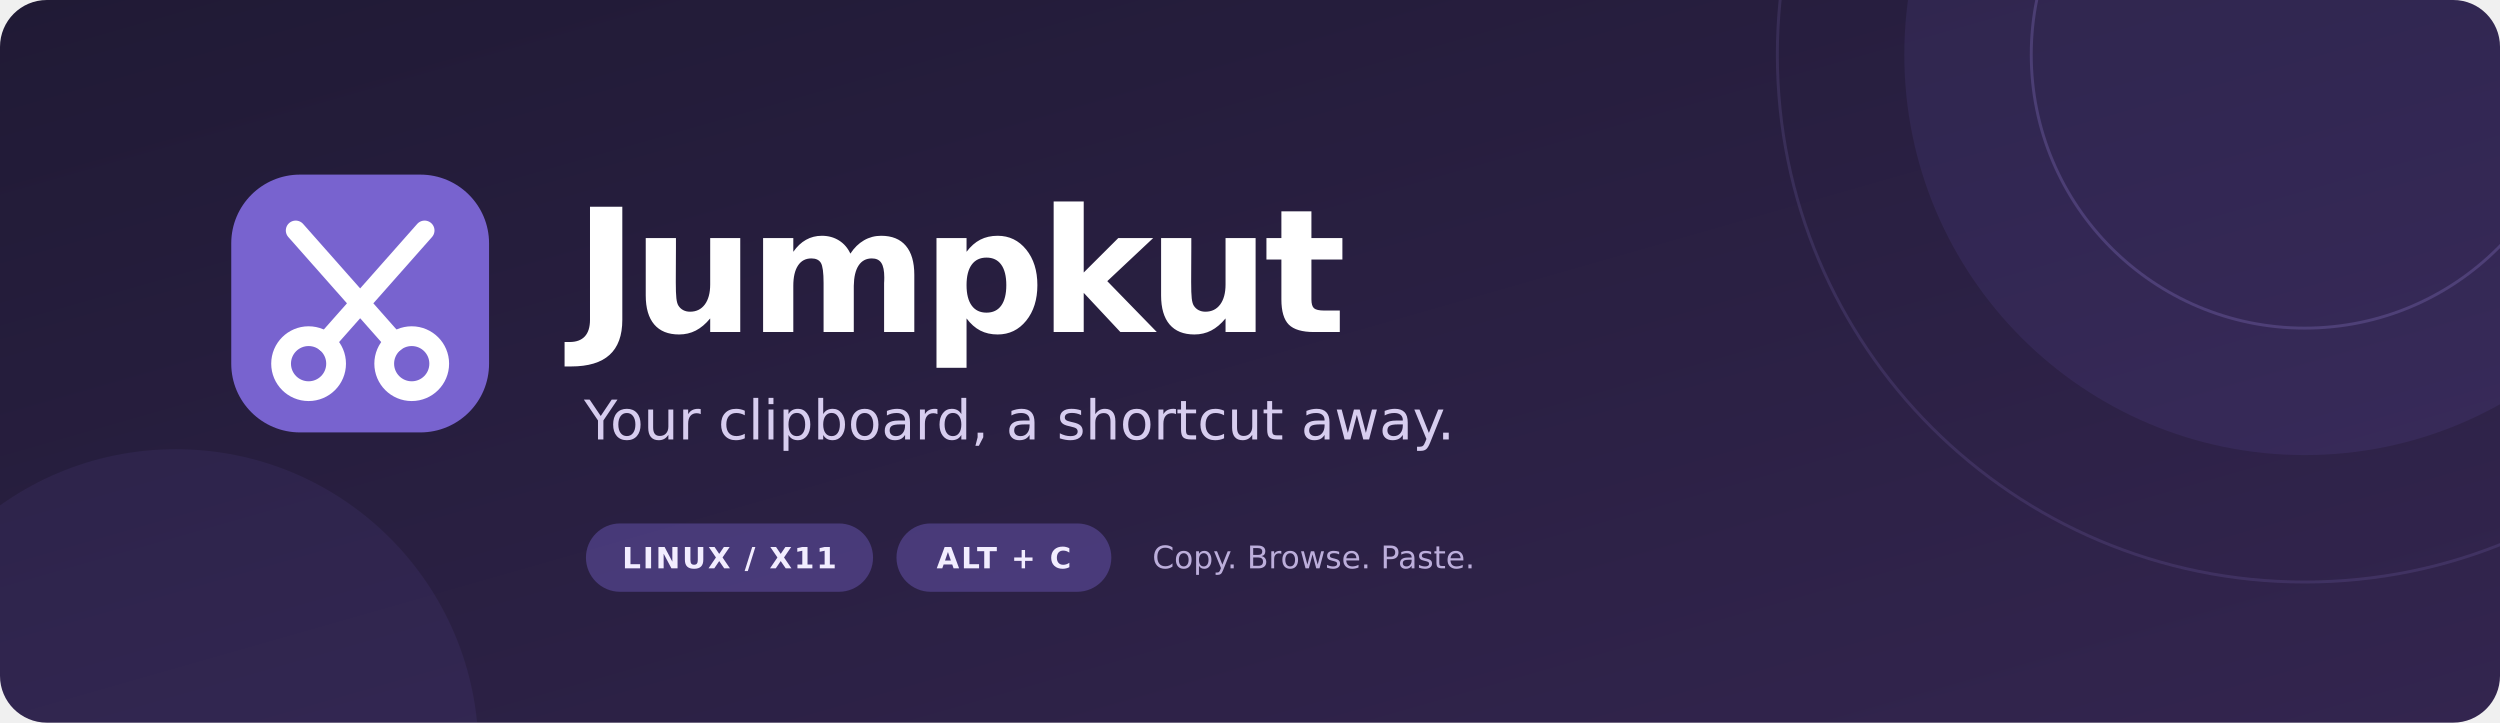
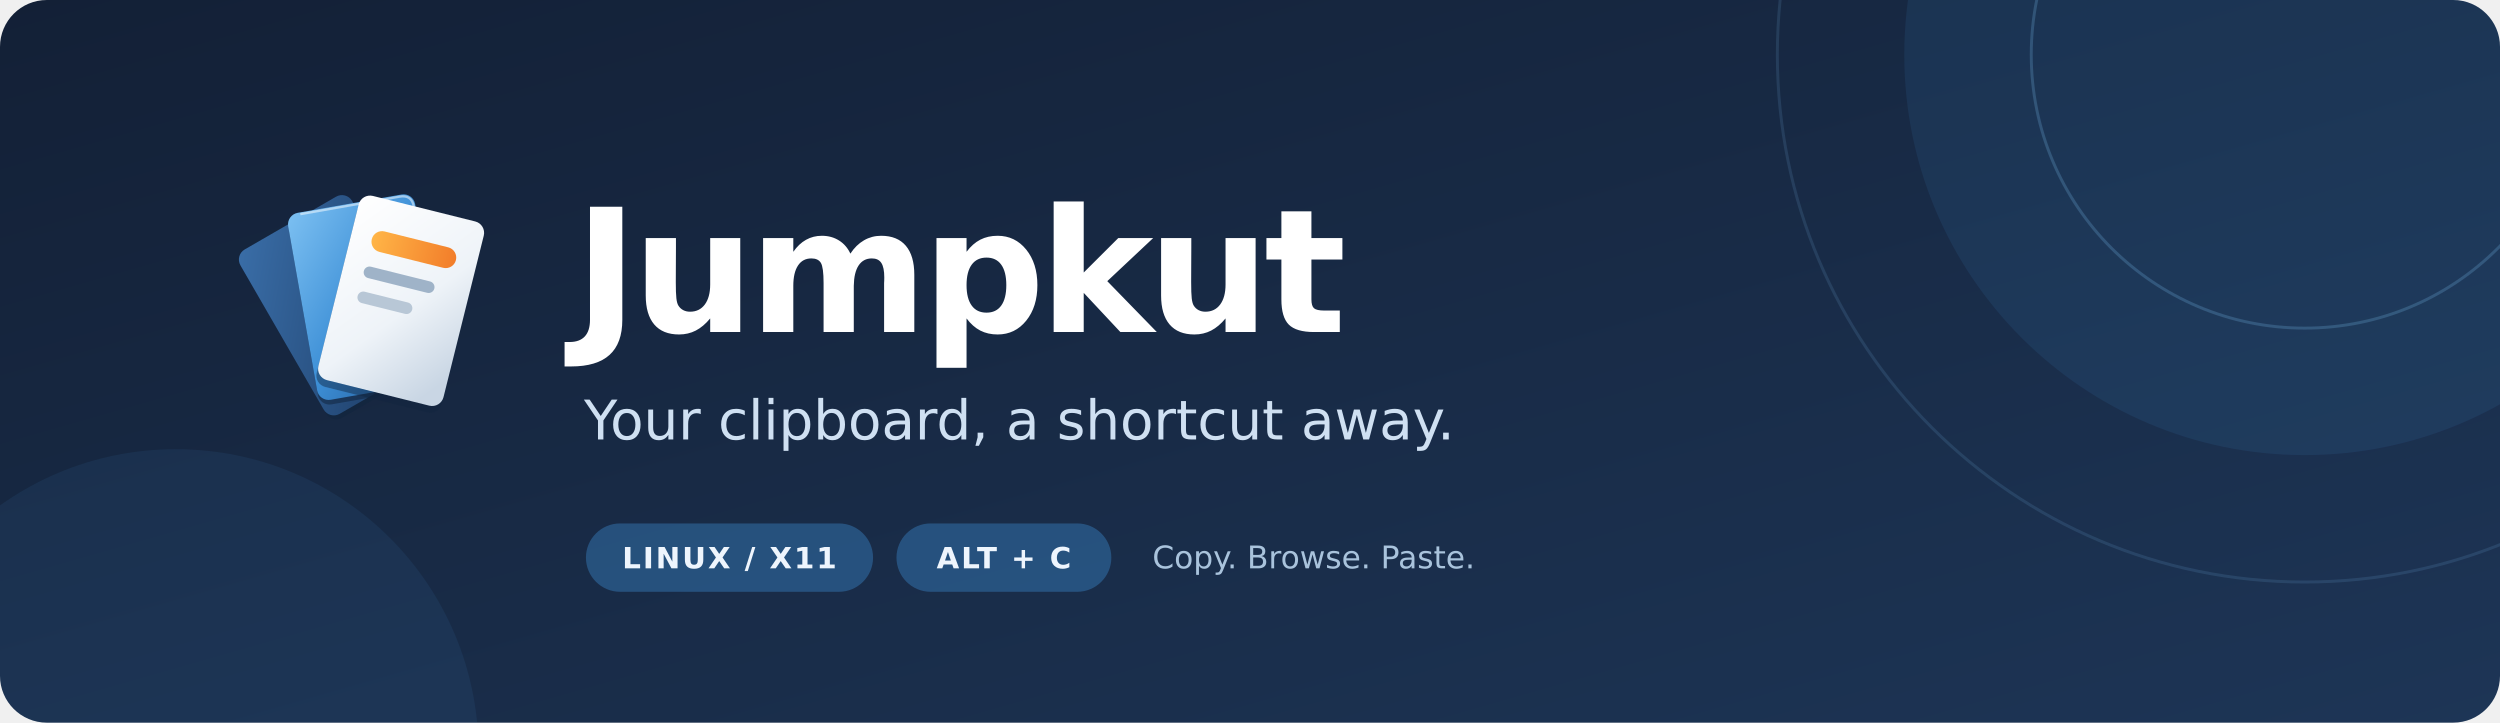
<svg xmlns="http://www.w3.org/2000/svg" width="1280" height="370" viewBox="0 0 1280 370" role="img" aria-labelledby="title description">
  <defs>
    <linearGradient id="background" x1="0" y1="0" x2="1" y2="1">
-       <stop offset="0" stop-color="#201a35" />
-       <stop offset="1" stop-color="#33254f" />
+       <stop offset="0" stop-color="#132036" />
+       <stop offset="1" stop-color="#1d3556" />
    </linearGradient>
    <clipPath id="edge">
      <rect width="1280" height="370" rx="24" />
    </clipPath>
  </defs>
  <g clip-path="url(#edge)">
    <rect width="1280" height="370" fill="url(#background)" />
-     <circle cx="1180" cy="28" r="205" fill="#7863cf" opacity="0.11" />
-     <circle cx="1180" cy="28" r="140" fill="none" stroke="#a28de8" stroke-width="1.5" opacity="0.23" />
-     <circle cx="1180" cy="28" r="270" fill="none" stroke="#a28de8" stroke-width="1.5" opacity="0.14" />
-     <circle cx="90" cy="385" r="155" fill="#7863cf" opacity="0.09" />
+     <circle cx="1180" cy="28" r="205" fill="#3d8fd6" opacity="0.11" />
+     <circle cx="1180" cy="28" r="140" fill="none" stroke="#7cc0f2" stroke-width="1.5" opacity="0.23" />
+     <circle cx="1180" cy="28" r="270" fill="none" stroke="#7cc0f2" stroke-width="1.5" opacity="0.14" />
+     <circle cx="90" cy="385" r="155" fill="#3d8fd6" opacity="0.09" />
  </g>
-   <g transform="translate(114 85) scale(4.4)">
-     <rect x="1" y="1" width="30" height="30" rx="8" fill="#7863cf" />
-     <g fill="none" stroke="#fff" stroke-width="2.3" stroke-linecap="round" stroke-linejoin="round">
-       <circle cx="10" cy="23" r="3.2" />
-       <circle cx="22" cy="23" r="3.2" />
-       <path d="M12 20.5 23.5 7.5M20 20.5 8.5 7.5" />
+   <g transform="translate(108 80) scale(0.6)">
+     <g transform="translate(12 0)">
+       <defs>
+         <linearGradient id="back" x1="0" y1="0" x2="0.8" y2="1">
+           <stop offset="0" stop-color="#3a6ea8" />
+           <stop offset="1" stop-color="#1b3a63" />
+         </linearGradient>
+         <linearGradient id="middle" x1="0" y1="0" x2="0.8" y2="1">
+           <stop offset="0" stop-color="#7cc0f2" />
+           <stop offset="0.55" stop-color="#3d8fd6" />
+           <stop offset="1" stop-color="#245d9c" />
+         </linearGradient>
+         <linearGradient id="paper" x1="0" y1="0" x2="0.8" y2="1">
+           <stop offset="0" stop-color="#ffffff" />
+           <stop offset="0.6" stop-color="#eef3f8" />
+           <stop offset="1" stop-color="#c9d6e4" />
+         </linearGradient>
+         <linearGradient id="mark" x1="0" y1="0" x2="1" y2="0">
+           <stop offset="0" stop-color="#ffb547" />
+           <stop offset="1" stop-color="#f27d2a" />
+         </linearGradient>
+       </defs>
+       <g transform="rotate(-30 128 192)">
+         <rect x="78" y="43" width="110" height="162" rx="10" fill="#10243e" opacity=".55" />
+         <rect x="78" y="39" width="110" height="162" rx="10" fill="url(#back)" />
+       </g>
+       <g transform="rotate(-10 128 192)">
+         <rect x="78" y="43" width="110" height="162" rx="10" fill="#10243e" opacity=".55" />
+         <rect x="78" y="39" width="110" height="162" rx="10" fill="url(#middle)" />
+         <path d="M90 40.5 H176 Q186.5 40.5 186.5 51" stroke="#fff" stroke-opacity=".5" fill="none" stroke-width="2" />
+       </g>
+       <g transform="rotate(14 128 192)">
+         <rect x="78" y="45" width="110" height="162" rx="10" fill="#10243e" opacity=".45" />
+         <rect x="78" y="39" width="110" height="162" rx="10" fill="url(#paper)" />
+         <rect x="96" y="66" width="74" height="18" rx="9" fill="url(#mark)" />
+         <rect x="96" y="98" width="62" height="10" rx="5" fill="#9fb3c8" />
+         <rect x="96" y="120" width="48" height="10" rx="5" fill="#b8c7d6" />
+       </g>
    </g>
  </g>
  <text x="294" y="170" fill="#fff" font-family="DejaVu Sans, sans-serif" font-size="88" font-weight="700" letter-spacing="-3">Jumpkut</text>
-   <text x="299" y="225" fill="#d7cdef" font-family="DejaVu Sans, sans-serif" font-size="28">Your clipboard, a shortcut away.</text>
-   <rect x="300" y="268" width="147" height="35" rx="17.5" fill="#7863cf" opacity="0.38" />
-   <text x="373.5" y="291" text-anchor="middle" fill="#f2edff" font-family="DejaVu Sans, sans-serif" font-size="15" font-weight="700" letter-spacing="1">LINUX / X11</text>
-   <rect x="459" y="268" width="110" height="35" rx="17.5" fill="#7863cf" opacity="0.38" />
-   <text x="514" y="291" text-anchor="middle" fill="#f2edff" font-family="DejaVu Sans, sans-serif" font-size="15" font-weight="700" letter-spacing="1">ALT + C</text>
-   <text x="590" y="291" fill="#bcaedb" font-family="DejaVu Sans, sans-serif" font-size="16">Copy. Browse. Paste.</text>
+   <text x="299" y="225" fill="#cfe0f2" font-family="DejaVu Sans, sans-serif" font-size="28">Your clipboard, a shortcut away.</text>
+   <rect x="300" y="268" width="147" height="35" rx="17.5" fill="#3d8fd6" opacity="0.38" />
+   <text x="373.5" y="291" text-anchor="middle" fill="#eef5fd" font-family="DejaVu Sans, sans-serif" font-size="15" font-weight="700" letter-spacing="1">LINUX / X11</text>
+   <rect x="459" y="268" width="110" height="35" rx="17.5" fill="#3d8fd6" opacity="0.38" />
+   <text x="514" y="291" text-anchor="middle" fill="#eef5fd" font-family="DejaVu Sans, sans-serif" font-size="15" font-weight="700" letter-spacing="1">ALT + C</text>
+   <text x="590" y="291" fill="#a9c3dc" font-family="DejaVu Sans, sans-serif" font-size="16">Copy. Browse. Paste.</text>
</svg>
